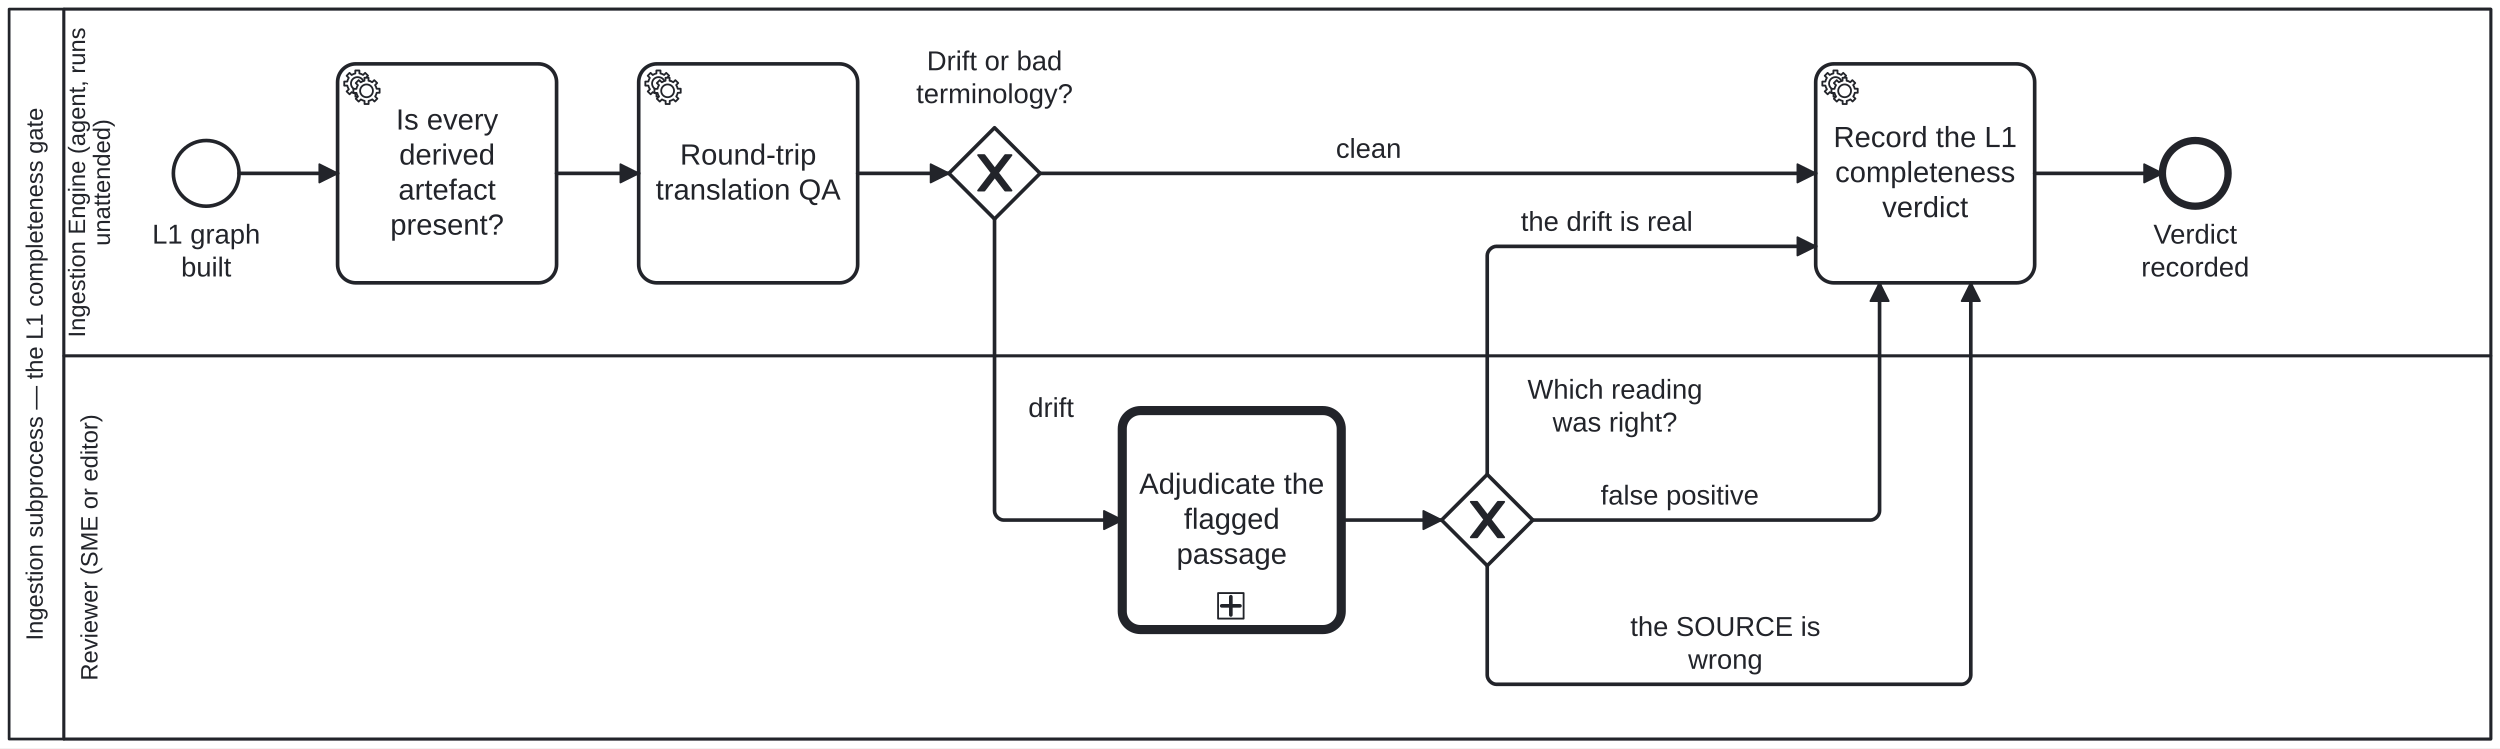
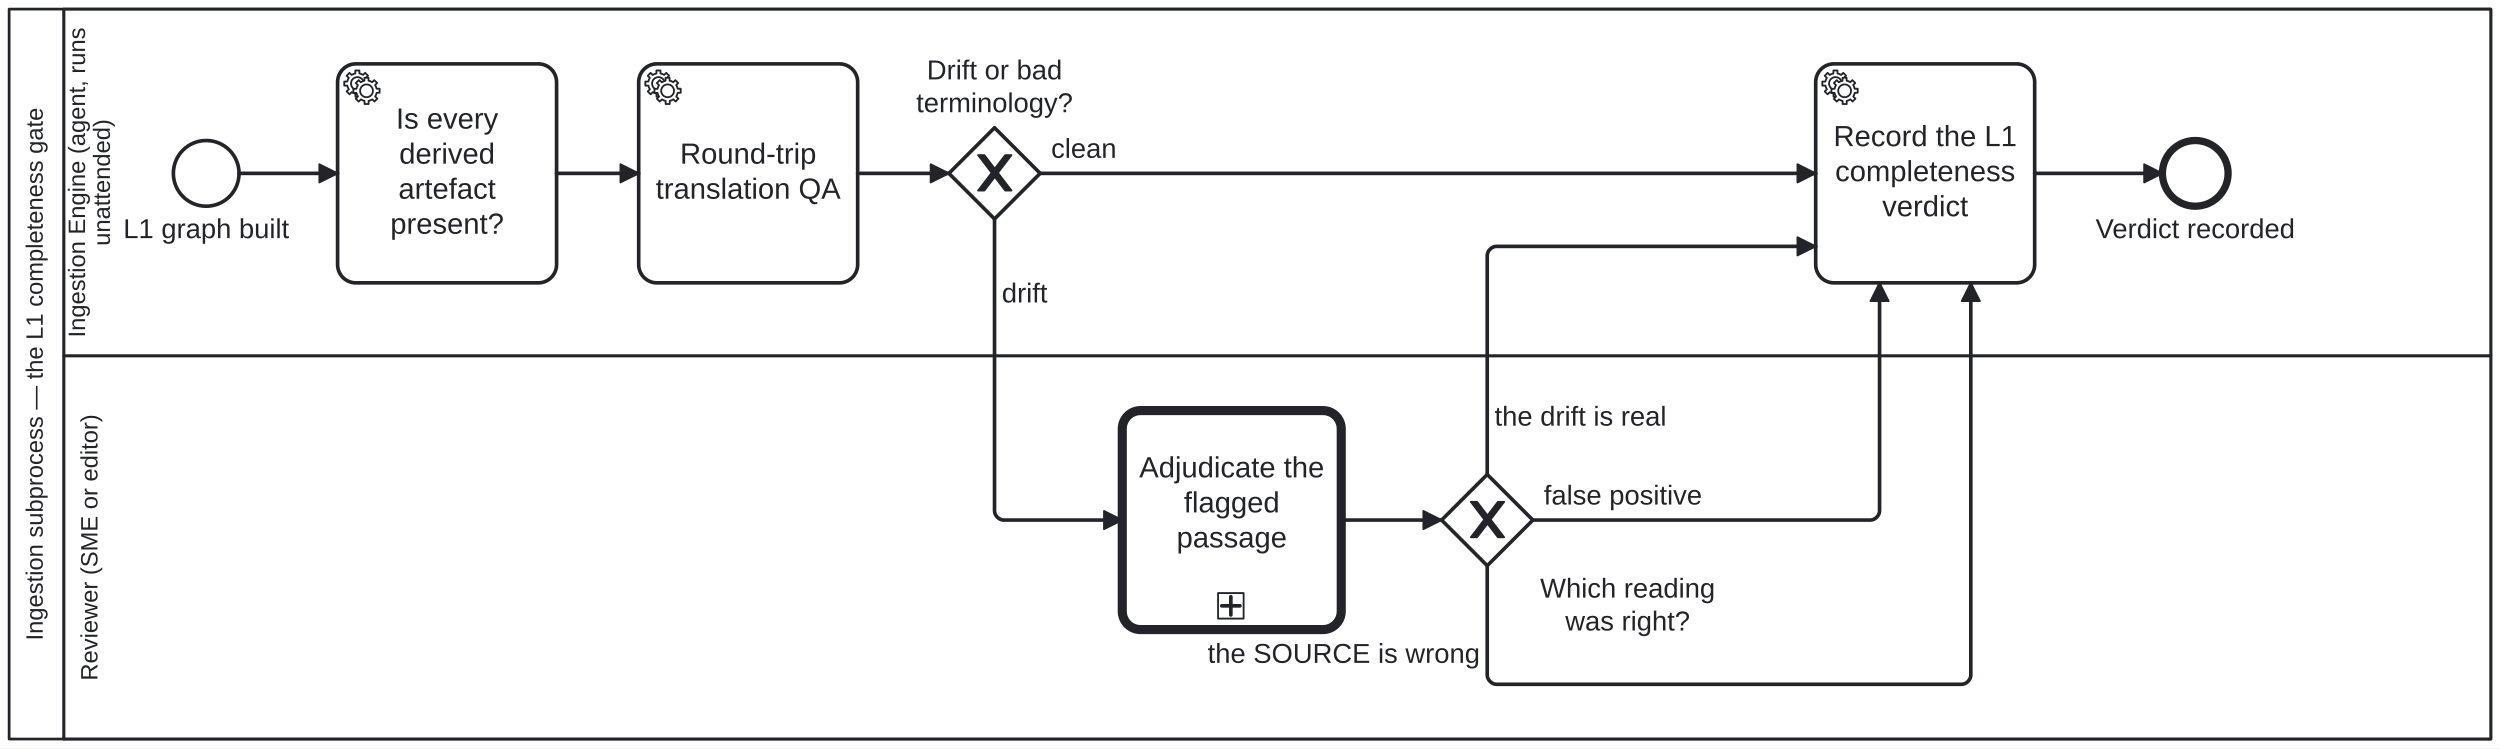
<svg xmlns="http://www.w3.org/2000/svg" width="100%" style="max-width:100%;height:auto" viewBox="155 75 1370 410" version="1.1">
  <rect x="155" y="75" width="1370" height="410" fill="#ffffff" />
  <g class="djs-group">
    <g class="djs-element djs-shape" data-element-id="Participant_L1Gate" style="display: block;" transform="matrix(1 0 0 1 160 80)">
      <g class="djs-visual">
        <rect x="0" y="0" width="1360" height="400" rx="0" ry="0" style="stroke-linecap: round; stroke-linejoin: round; stroke: rgb(34, 36, 42); stroke-width: 1.5px; fill: white; fill-opacity: 0.95;" />
        <path style="fill: none; stroke-linecap: round; stroke-linejoin: round; stroke: rgb(34, 36, 42); stroke-width: 1.5px;" d="M30,0L30,400" />
        <text lineHeight="1.05" class="djs-label" transform="matrix(-1.83697e-16 -1 1 -1.83697e-16 0 400)" style="font-family: Arial, sans-serif; font-size: 13px; font-weight: normal; fill: rgb(34, 36, 42);">
          <tspan x="54.023" y="18.413">Ingestion subprocess — the L1 completeness gate</tspan>
        </text>
      </g>
      <rect class="djs-hit djs-hit-all" x="0" y="0" width="1360" height="400" style="fill: none; stroke-opacity: 0; stroke: white; stroke-width: 15px;" />
    </g>
    <g class="djs-children">
      <g class="djs-group">
        <g class="djs-element djs-shape" data-element-id="Lane_1" style="display: block;" transform="matrix(1 0 0 1 190 270)">
          <g class="djs-visual">
            <rect x="0" y="0" width="1330" height="210" rx="0" ry="0" style="stroke-linecap: round; stroke-linejoin: round; stroke: rgb(34, 36, 42); stroke-width: 1.5px; fill: white; fill-opacity: 0.25;" />
            <text lineHeight="1.05" class="djs-label" transform="matrix(-1.83697e-16 -1 1 -1.83697e-16 0 210)" style="font-family: Arial, sans-serif; font-size: 13px; font-weight: normal; fill: rgb(34, 36, 42);">
              <tspan x="32.037" y="18.413">Reviewer (SME or editor)</tspan>
            </text>
          </g>
          <rect class="djs-hit djs-hit-all" x="0" y="0" width="1330" height="210" style="fill: none; stroke-opacity: 0; stroke: white; stroke-width: 15px;" />
        </g>
      </g>
      <g class="djs-group">
        <g class="djs-element djs-shape" data-element-id="Lane_0" style="display: block;" transform="matrix(1 0 0 1 190 80)">
          <g class="djs-visual">
            <rect x="0" y="0" width="1330" height="190" rx="0" ry="0" style="stroke-linecap: round; stroke-linejoin: round; stroke: rgb(34, 36, 42); stroke-width: 1.5px; fill: white; fill-opacity: 0.25;" />
            <text lineHeight="1.05" class="djs-label" transform="matrix(-1.83697e-16 -1 1 -1.83697e-16 0 190)" style="font-family: Arial, sans-serif; font-size: 13px; font-weight: normal; fill: rgb(34, 36, 42);">
-               <tspan x="10.081" y="11.588">Ingestion Engine (agent, runs </tspan>
+               <tspan x="10.081" y="11.588">Ingestion Engine (agent, runs</tspan>
              <tspan x="60.304" y="25.238">unattended)</tspan>
            </text>
          </g>
          <rect class="djs-hit djs-hit-all" x="0" y="0" width="1330" height="190" style="fill: none; stroke-opacity: 0; stroke: white; stroke-width: 15px;" />
        </g>
      </g>
      <g class="djs-group">
        <g class="djs-element djs-shape" data-element-id="StartEvent_KgBuilt" style="display: block;" transform="matrix(1 0 0 1 250 152)">
          <g class="djs-visual">
            <circle cx="18" cy="18" r="18" style="stroke-linecap: round; stroke-linejoin: round; stroke: rgb(34, 36, 42); stroke-width: 2px; fill: white; fill-opacity: 0.95;" />
          </g>
          <rect class="djs-hit djs-hit-all" x="0" y="0" width="36" height="36" style="fill: none; stroke-opacity: 0; stroke: white; stroke-width: 15px;" />
        </g>
      </g>
      <g class="djs-group">
-         <g class="djs-element djs-shape" data-element-id="StartEvent_KgBuilt_label" style="display: block;" transform="matrix(1 0 0 1 238 195)">
-           <g class="djs-visual">
-             <text lineHeight="1.2" class="djs-label" style="font-family: Arial, sans-serif; font-size: 15px; font-weight: normal; fill: rgb(34, 36, 42);">
-               <tspan x="0.392" y="13.5">L1 graph </tspan>
-               <tspan x="16.241" y="31.5">built</tspan>
-             </text>
-           </g>
-           <rect class="djs-hit djs-hit-all" x="0" y="0" width="60" height="36" style="fill: none; stroke-opacity: 0; stroke: white; stroke-width: 15px;" />
+         <g class="djs-element djs-shape" data-element-id="StartEvent_KgBuilt_label" style="display: block;" transform="matrix(1 0 0 1 202.5469 192)">
+           <g class="djs-visual">
+             <text lineHeight="1.2" class="djs-label" style="font-family: Arial, sans-serif; font-size: 15px; font-weight: normal; fill: rgb(34, 36, 42);">
+               <tspan x="20.003" y="13.5">L1 graph built</tspan>
+             </text>
+           </g>
+           <rect class="djs-hit djs-hit-all" x="0" y="0" width="130.906" height="18" style="fill: none; stroke-opacity: 0; stroke: white; stroke-width: 15px;" />
        </g>
      </g>
      <g class="djs-group">
        <g class="djs-element djs-shape" data-element-id="Task_CheckDerived" style="display: block;" transform="matrix(1 0 0 1 340 110)">
          <g class="djs-visual">
            <rect x="0" y="0" width="120" height="120" rx="10" ry="10" style="stroke-linecap: round; stroke-linejoin: round; stroke: rgb(34, 36, 42); stroke-width: 2px; fill: white; fill-opacity: 0.95;" />
-             <text lineHeight="1.2" class="djs-label" style="font-family: Arial, sans-serif; font-size: 16px; font-weight: normal; fill: rgb(34, 36, 42);">
-               <tspan x="31.992" y="36">Is every </tspan>
-               <tspan x="33.762" y="55.2">derived</tspan>
-               <tspan x="33.32" y="74.4">artefact </tspan>
-               <tspan x="28.867" y="93.6">present?</tspan>
+             <text lineHeight="1.2" class="djs-label" transform="translate(0 21.1)" style="font-family: Arial, sans-serif; font-size: 16px; font-weight: normal; fill: rgb(34, 36, 42);">
+               <tspan x="31.992" y="14.4">Is every</tspan>
+               <tspan x="33.762" y="33.6">derived</tspan>
+               <tspan x="33.32" y="52.8">artefact</tspan>
+               <tspan x="28.867" y="72">present?</tspan>
            </text>
            <circle cx="5" cy="5" r="5" transform="translate(6, 6)" style="stroke-linecap: round; stroke-linejoin: round; stroke: none; stroke-width: 2px; fill: white;" />
            <path d="m 12,18 v -1.713 c 0.352,-0.07 0.704,-0.178 1.048,-0.321 0.344,-0.145 0.666,-0.321 0.966,-0.521 l 1.194,1.18 1.567,-1.577 -1.195,-1.18 c 0.403,-0.614 0.683,-1.299 0.825,-2.018 l 1.622,-0.01 v -2.22 l -1.637,0.01 c -0.073,-0.352 -0.178,-0.7 -0.324,-1.044 -0.145,-0.344 -0.321,-0.664 -0.523,-0.962 l 1.131,-1.136 -1.583,-1.563 -1.13,1.136 c -0.614,-0.401 -1.303,-0.681 -2.023,-0.822 l 0.009,-1.619 h -2.241 l 0.004,1.631 c -0.354,0.074 -0.705,0.18 -1.05,0.324 -0.344,0.144 -0.665,0.321 -0.964,0.52 l -1.17,-1.158 -1.567,1.579 1.168,1.157 c -0.403,0.613 -0.683,1.298 -0.825,2.017 l -1.659,0.003 v 2.222 l 1.672,-0.006 c 0.073,0.351 0.18,0.702 0.324,1.045 0.145,0.344 0.321,0.664 0.523,0.961 l -1.199,1.197 1.584,1.56 1.196,-1.193 c 0.614,0.403 1.303,0.682 2.023,0.823 l 7.19e-4,1.699 h 2.227 z m 0.221,-3.996 c -1.789,0.75 -3.858,-0.093 -4.61,-1.874 -0.752,-1.783 0.091,-3.846 1.88,-4.596 1.788,-0.749 3.857,0.093 4.609,1.874 0.752,1.782 -0.091,3.846 -1.88,4.596 z" style="fill: white; stroke-linecap: round; stroke-linejoin: round; stroke: rgb(34, 36, 42); stroke-width: 1px;" />
            <circle cx="5" cy="5" r="5" transform="translate(11, 10)" style="stroke-linecap: round; stroke-linejoin: round; stroke: none; stroke-width: 2px; fill: white;" />
            <path d="m 17,22 v -1.713 c 0.352,-0.07 0.704,-0.178 1.048,-0.321 0.344,-0.145 0.666,-0.321 0.966,-0.521 l 1.194,1.18 1.567,-1.577 -1.195,-1.18 c 0.403,-0.614 0.683,-1.299 0.825,-2.018 l 1.622,-0.01 v -2.22 l -1.637,0.01 c -0.073,-0.352 -0.178,-0.7 -0.324,-1.044 -0.145,-0.344 -0.321,-0.664 -0.523,-0.962 l 1.131,-1.136 -1.583,-1.563 -1.13,1.136 c -0.614,-0.401 -1.303,-0.681 -2.023,-0.822 l 0.009,-1.619 h -2.241 l 0.004,1.631 c -0.354,0.074 -0.705,0.18 -1.05,0.324 -0.344,0.144 -0.665,0.321 -0.964,0.52 l -1.17,-1.158 -1.567,1.579 1.168,1.157 c -0.403,0.613 -0.683,1.298 -0.825,2.017 l -1.659,0.003 v 2.222 l 1.672,-0.006 c 0.073,0.351 0.18,0.702 0.324,1.045 0.145,0.344 0.321,0.664 0.523,0.961 l -1.199,1.197 1.584,1.56 1.196,-1.193 c 0.614,0.403 1.303,0.682 2.023,0.823 l 7.19e-4,1.699 h 2.227 z m 0.221,-3.996 c -1.789,0.75 -3.858,-0.093 -4.61,-1.874 -0.752,-1.783 0.091,-3.846 1.88,-4.596 1.788,-0.749 3.857,0.093 4.609,1.874 0.752,1.782 -0.091,3.846 -1.88,4.596 z" style="fill: white; stroke-linecap: round; stroke-linejoin: round; stroke: rgb(34, 36, 42); stroke-width: 1px;" />
          </g>
          <rect class="djs-hit djs-hit-all" x="0" y="0" width="120" height="120" style="fill: none; stroke-opacity: 0; stroke: white; stroke-width: 15px;" />
        </g>
      </g>
      <g class="djs-group">
        <g class="djs-element djs-shape" data-element-id="Task_RoundTrip" style="display: block;" transform="matrix(1 0 0 1 505 110)">
          <g class="djs-visual">
            <rect x="0" y="0" width="120" height="120" rx="10" ry="10" style="stroke-linecap: round; stroke-linejoin: round; stroke: rgb(34, 36, 42); stroke-width: 2px; fill: white; fill-opacity: 0.95;" />
-             <text lineHeight="1.2" class="djs-label" style="font-family: Arial, sans-serif; font-size: 16px; font-weight: normal; fill: rgb(34, 36, 42);">
-               <tspan x="22.648" y="55.2">Round-trip </tspan>
-               <tspan x="9.309" y="74.4">translation QA</tspan>
+             <text lineHeight="1.2" class="djs-label" transform="translate(0 40.3)" style="font-family: Arial, sans-serif; font-size: 16px; font-weight: normal; fill: rgb(34, 36, 42);">
+               <tspan x="22.648" y="14.4">Round-trip</tspan>
+               <tspan x="9.309" y="33.6">translation QA</tspan>
            </text>
            <circle cx="5" cy="5" r="5" transform="translate(6, 6)" style="stroke-linecap: round; stroke-linejoin: round; stroke: none; stroke-width: 2px; fill: white;" />
            <path d="m 12,18 v -1.713 c 0.352,-0.07 0.704,-0.178 1.048,-0.321 0.344,-0.145 0.666,-0.321 0.966,-0.521 l 1.194,1.18 1.567,-1.577 -1.195,-1.18 c 0.403,-0.614 0.683,-1.299 0.825,-2.018 l 1.622,-0.01 v -2.22 l -1.637,0.01 c -0.073,-0.352 -0.178,-0.7 -0.324,-1.044 -0.145,-0.344 -0.321,-0.664 -0.523,-0.962 l 1.131,-1.136 -1.583,-1.563 -1.13,1.136 c -0.614,-0.401 -1.303,-0.681 -2.023,-0.822 l 0.009,-1.619 h -2.241 l 0.004,1.631 c -0.354,0.074 -0.705,0.18 -1.05,0.324 -0.344,0.144 -0.665,0.321 -0.964,0.52 l -1.17,-1.158 -1.567,1.579 1.168,1.157 c -0.403,0.613 -0.683,1.298 -0.825,2.017 l -1.659,0.003 v 2.222 l 1.672,-0.006 c 0.073,0.351 0.18,0.702 0.324,1.045 0.145,0.344 0.321,0.664 0.523,0.961 l -1.199,1.197 1.584,1.56 1.196,-1.193 c 0.614,0.403 1.303,0.682 2.023,0.823 l 7.19e-4,1.699 h 2.227 z m 0.221,-3.996 c -1.789,0.75 -3.858,-0.093 -4.61,-1.874 -0.752,-1.783 0.091,-3.846 1.88,-4.596 1.788,-0.749 3.857,0.093 4.609,1.874 0.752,1.782 -0.091,3.846 -1.88,4.596 z" style="fill: white; stroke-linecap: round; stroke-linejoin: round; stroke: rgb(34, 36, 42); stroke-width: 1px;" />
            <circle cx="5" cy="5" r="5" transform="translate(11, 10)" style="stroke-linecap: round; stroke-linejoin: round; stroke: none; stroke-width: 2px; fill: white;" />
            <path d="m 17,22 v -1.713 c 0.352,-0.07 0.704,-0.178 1.048,-0.321 0.344,-0.145 0.666,-0.321 0.966,-0.521 l 1.194,1.18 1.567,-1.577 -1.195,-1.18 c 0.403,-0.614 0.683,-1.299 0.825,-2.018 l 1.622,-0.01 v -2.22 l -1.637,0.01 c -0.073,-0.352 -0.178,-0.7 -0.324,-1.044 -0.145,-0.344 -0.321,-0.664 -0.523,-0.962 l 1.131,-1.136 -1.583,-1.563 -1.13,1.136 c -0.614,-0.401 -1.303,-0.681 -2.023,-0.822 l 0.009,-1.619 h -2.241 l 0.004,1.631 c -0.354,0.074 -0.705,0.18 -1.05,0.324 -0.344,0.144 -0.665,0.321 -0.964,0.52 l -1.17,-1.158 -1.567,1.579 1.168,1.157 c -0.403,0.613 -0.683,1.298 -0.825,2.017 l -1.659,0.003 v 2.222 l 1.672,-0.006 c 0.073,0.351 0.18,0.702 0.324,1.045 0.145,0.344 0.321,0.664 0.523,0.961 l -1.199,1.197 1.584,1.56 1.196,-1.193 c 0.614,0.403 1.303,0.682 2.023,0.823 l 7.19e-4,1.699 h 2.227 z m 0.221,-3.996 c -1.789,0.75 -3.858,-0.093 -4.61,-1.874 -0.752,-1.783 0.091,-3.846 1.88,-4.596 1.788,-0.749 3.857,0.093 4.609,1.874 0.752,1.782 -0.091,3.846 -1.88,4.596 z" style="fill: white; stroke-linecap: round; stroke-linejoin: round; stroke: rgb(34, 36, 42); stroke-width: 1px;" />
          </g>
          <rect class="djs-hit djs-hit-all" x="0" y="0" width="120" height="120" style="fill: none; stroke-opacity: 0; stroke: white; stroke-width: 15px;" />
        </g>
      </g>
      <g class="djs-group">
        <g class="djs-element djs-shape" data-element-id="Gateway_Drift" style="display: block;" transform="matrix(1 0 0 1 675 145)">
          <g class="djs-visual">
            <polygon points="25,0 50,25 25,50 0,25" style="stroke-linecap: round; stroke-linejoin: round; stroke: rgb(34, 36, 42); stroke-width: 2px; fill: white; fill-opacity: 0.95;" />
            <path d="m 16,15 7.429,9.714 -7.429,9.714 3.429,0 5.714,-7.464 5.714,7.464 3.429,0 -7.429,-9.714 7.429,-9.714 -3.429,0 -5.714,7.464 -5.714,-7.464 -3.429,0 z" style="fill: rgb(34, 36, 42); stroke-linecap: round; stroke-linejoin: round; stroke: rgb(34, 36, 42); stroke-width: 1px;" />
          </g>
          <rect class="djs-hit djs-hit-all" x="0" y="0" width="50" height="50" style="fill: none; stroke-opacity: 0; stroke: white; stroke-width: 15px;" />
        </g>
      </g>
      <g class="djs-group">
-         <g class="djs-element djs-shape" data-element-id="Gateway_Drift_label" style="display: block;" transform="matrix(1 0 0 1 657 100)">
-           <g class="djs-visual">
-             <text lineHeight="1.2" class="djs-label" style="font-family: Arial, sans-serif; font-size: 15px; font-weight: normal; fill: rgb(34, 36, 42);">
-               <tspan x="5.903" y="13.5">Drift or bad</tspan>
-               <tspan x="0.062" y="31.5">terminology?</tspan>
-             </text>
-           </g>
-           <rect class="djs-hit djs-hit-all" x="0" y="0" width="86" height="36" style="fill: none; stroke-opacity: 0; stroke: white; stroke-width: 15px;" />
+         <g class="djs-element djs-shape" data-element-id="Gateway_Drift_label" style="display: block;" transform="matrix(1 0 0 1 637.0547 105)">
+           <g class="djs-visual">
+             <text lineHeight="1.2" class="djs-label" style="font-family: Arial, sans-serif; font-size: 15px; font-weight: normal; fill: rgb(34, 36, 42);">
+               <tspan x="25.848" y="13.5">Drift or bad</tspan>
+               <tspan x="20.007" y="31.5">terminology?</tspan>
+             </text>
+           </g>
+           <rect class="djs-hit djs-hit-all" x="0" y="0" width="125.891" height="36" style="fill: none; stroke-opacity: 0; stroke: white; stroke-width: 15px;" />
        </g>
      </g>
      <g class="djs-group">
        <g class="djs-element djs-shape" data-element-id="Task_FlagDrift" style="display: block;" transform="matrix(1 0 0 1 770 300)">
          <g class="djs-visual">
            <rect x="0" y="0" width="120" height="120" rx="10" ry="10" style="stroke-linecap: round; stroke-linejoin: round; stroke: rgb(34, 36, 42); stroke-width: 5px; fill: white; fill-opacity: 0.95;" />
-             <text lineHeight="1.2" class="djs-label" style="font-family: Arial, sans-serif; font-size: 16px; font-weight: normal; fill: rgb(34, 36, 42);">
-               <tspan x="9.297" y="45.6">Adjudicate the</tspan>
-               <tspan x="33.754" y="64.8">flagged </tspan>
-               <tspan x="29.754" y="84">passage</tspan>
+             <text lineHeight="1.2" class="djs-label" transform="translate(0 22.2)" style="font-family: Arial, sans-serif; font-size: 16px; font-weight: normal; fill: rgb(34, 36, 42);">
+               <tspan x="9.297" y="14.4">Adjudicate the</tspan>
+               <tspan x="33.754" y="33.6">flagged</tspan>
+               <tspan x="29.754" y="52.8">passage</tspan>
            </text>
            <rect x="0" y="0" width="14" height="14" rx="0" ry="0" style="stroke-linecap: round; stroke-linejoin: round; stroke: rgb(34, 36, 42); stroke-width: 1px; fill: white;" transform="matrix(1 0 0 1 52.5 100)" />
            <path data-marker="sub-process" d="m52.5,100 m 7,2 l 0,10 m -5,-5 l 10,0" style="fill: white; stroke-linecap: round; stroke-linejoin: round; stroke: rgb(34, 36, 42); stroke-width: 2px;" />
          </g>
          <rect class="djs-hit djs-hit-all" x="0" y="0" width="120" height="120" style="fill: none; stroke-opacity: 0; stroke: white; stroke-width: 15px;" />
        </g>
      </g>
      <g class="djs-group">
        <g class="djs-element djs-shape" data-element-id="GW_DriftOutcome" style="display: block;" transform="matrix(1 0 0 1 945 335)">
          <g class="djs-visual">
            <polygon points="25,0 50,25 25,50 0,25" style="stroke-linecap: round; stroke-linejoin: round; stroke: rgb(34, 36, 42); stroke-width: 2px; fill: white; fill-opacity: 0.95;" />
            <path d="m 16,15 7.429,9.714 -7.429,9.714 3.429,0 5.714,-7.464 5.714,7.464 3.429,0 -7.429,-9.714 7.429,-9.714 -3.429,0 -5.714,7.464 -5.714,-7.464 -3.429,0 z" style="fill: rgb(34, 36, 42); stroke-linecap: round; stroke-linejoin: round; stroke: rgb(34, 36, 42); stroke-width: 1px;" />
          </g>
          <rect class="djs-hit djs-hit-all" x="0" y="0" width="50" height="50" style="fill: none; stroke-opacity: 0; stroke: white; stroke-width: 15px;" />
        </g>
      </g>
      <g class="djs-group">
-         <g class="djs-element djs-shape" data-element-id="GW_DriftOutcome_label" style="display: block;" transform="matrix(1 0 0 1 992 280)">
-           <g class="djs-visual">
-             <text lineHeight="1.2" class="djs-label" style="font-family: Arial, sans-serif; font-size: 15px; font-weight: normal; fill: rgb(34, 36, 42);">
-               <tspan x="0.059" y="13.5">Which reading</tspan>
-               <tspan x="13.818" y="31.5">was right?</tspan>
-             </text>
-           </g>
-           <rect class="djs-hit djs-hit-all" x="0" y="0" width="96" height="36" style="fill: none; stroke-opacity: 0; stroke: white; stroke-width: 15px;" />
+         <g class="djs-element djs-shape" data-element-id="GW_DriftOutcome_label" style="display: block;" transform="matrix(1 0 0 1 979 389)">
+           <g class="djs-visual">
+             <text lineHeight="1.2" class="djs-label" style="font-family: Arial, sans-serif; font-size: 15px; font-weight: normal; fill: rgb(34, 36, 42);">
+               <tspan x="20.005" y="13.5">Which reading</tspan>
+               <tspan x="33.763" y="31.5">was right?</tspan>
+             </text>
+           </g>
+           <rect class="djs-hit djs-hit-all" x="0" y="0" width="135.891" height="36" style="fill: none; stroke-opacity: 0; stroke: white; stroke-width: 15px;" />
        </g>
      </g>
      <g class="djs-group">
        <g class="djs-element djs-shape" data-element-id="Task_Verdict" style="display: block;" transform="matrix(1 0 0 1 1150 110)">
          <g class="djs-visual">
            <rect x="0" y="0" width="120" height="120" rx="10" ry="10" style="stroke-linecap: round; stroke-linejoin: round; stroke: rgb(34, 36, 42); stroke-width: 2px; fill: white; fill-opacity: 0.95;" />
-             <text lineHeight="1.2" class="djs-label" style="font-family: Arial, sans-serif; font-size: 16px; font-weight: normal; fill: rgb(34, 36, 42);">
-               <tspan x="9.746" y="45.6">Record the L1</tspan>
-               <tspan x="10.641" y="64.8">completeness </tspan>
-               <tspan x="36.438" y="84">verdict</tspan>
+             <text lineHeight="1.2" class="djs-label" transform="translate(0 30.7)" style="font-family: Arial, sans-serif; font-size: 16px; font-weight: normal; fill: rgb(34, 36, 42);">
+               <tspan x="9.746" y="14.4">Record the L1</tspan>
+               <tspan x="10.641" y="33.6">completeness</tspan>
+               <tspan x="36.438" y="52.8">verdict</tspan>
            </text>
            <circle cx="5" cy="5" r="5" transform="translate(6, 6)" style="stroke-linecap: round; stroke-linejoin: round; stroke: none; stroke-width: 2px; fill: white;" />
            <path d="m 12,18 v -1.713 c 0.352,-0.07 0.704,-0.178 1.048,-0.321 0.344,-0.145 0.666,-0.321 0.966,-0.521 l 1.194,1.18 1.567,-1.577 -1.195,-1.18 c 0.403,-0.614 0.683,-1.299 0.825,-2.018 l 1.622,-0.01 v -2.22 l -1.637,0.01 c -0.073,-0.352 -0.178,-0.7 -0.324,-1.044 -0.145,-0.344 -0.321,-0.664 -0.523,-0.962 l 1.131,-1.136 -1.583,-1.563 -1.13,1.136 c -0.614,-0.401 -1.303,-0.681 -2.023,-0.822 l 0.009,-1.619 h -2.241 l 0.004,1.631 c -0.354,0.074 -0.705,0.18 -1.05,0.324 -0.344,0.144 -0.665,0.321 -0.964,0.52 l -1.17,-1.158 -1.567,1.579 1.168,1.157 c -0.403,0.613 -0.683,1.298 -0.825,2.017 l -1.659,0.003 v 2.222 l 1.672,-0.006 c 0.073,0.351 0.18,0.702 0.324,1.045 0.145,0.344 0.321,0.664 0.523,0.961 l -1.199,1.197 1.584,1.56 1.196,-1.193 c 0.614,0.403 1.303,0.682 2.023,0.823 l 7.19e-4,1.699 h 2.227 z m 0.221,-3.996 c -1.789,0.75 -3.858,-0.093 -4.61,-1.874 -0.752,-1.783 0.091,-3.846 1.88,-4.596 1.788,-0.749 3.857,0.093 4.609,1.874 0.752,1.782 -0.091,3.846 -1.88,4.596 z" style="fill: white; stroke-linecap: round; stroke-linejoin: round; stroke: rgb(34, 36, 42); stroke-width: 1px;" />
            <circle cx="5" cy="5" r="5" transform="translate(11, 10)" style="stroke-linecap: round; stroke-linejoin: round; stroke: none; stroke-width: 2px; fill: white;" />
            <path d="m 17,22 v -1.713 c 0.352,-0.07 0.704,-0.178 1.048,-0.321 0.344,-0.145 0.666,-0.321 0.966,-0.521 l 1.194,1.18 1.567,-1.577 -1.195,-1.18 c 0.403,-0.614 0.683,-1.299 0.825,-2.018 l 1.622,-0.01 v -2.22 l -1.637,0.01 c -0.073,-0.352 -0.178,-0.7 -0.324,-1.044 -0.145,-0.344 -0.321,-0.664 -0.523,-0.962 l 1.131,-1.136 -1.583,-1.563 -1.13,1.136 c -0.614,-0.401 -1.303,-0.681 -2.023,-0.822 l 0.009,-1.619 h -2.241 l 0.004,1.631 c -0.354,0.074 -0.705,0.18 -1.05,0.324 -0.344,0.144 -0.665,0.321 -0.964,0.52 l -1.17,-1.158 -1.567,1.579 1.168,1.157 c -0.403,0.613 -0.683,1.298 -0.825,2.017 l -1.659,0.003 v 2.222 l 1.672,-0.006 c 0.073,0.351 0.18,0.702 0.324,1.045 0.145,0.344 0.321,0.664 0.523,0.961 l -1.199,1.197 1.584,1.56 1.196,-1.193 c 0.614,0.403 1.303,0.682 2.023,0.823 l 7.19e-4,1.699 h 2.227 z m 0.221,-3.996 c -1.789,0.75 -3.858,-0.093 -4.61,-1.874 -0.752,-1.783 0.091,-3.846 1.88,-4.596 1.788,-0.749 3.857,0.093 4.609,1.874 0.752,1.782 -0.091,3.846 -1.88,4.596 z" style="fill: white; stroke-linecap: round; stroke-linejoin: round; stroke: rgb(34, 36, 42); stroke-width: 1px;" />
          </g>
          <rect class="djs-hit djs-hit-all" x="0" y="0" width="120" height="120" style="fill: none; stroke-opacity: 0; stroke: white; stroke-width: 15px;" />
        </g>
      </g>
      <g class="djs-group">
        <g class="djs-element djs-shape" data-element-id="EndEvent_Verdict" style="display: block;" transform="matrix(1 0 0 1 1340 152)">
          <g class="djs-visual">
            <circle cx="18" cy="18" r="18" style="stroke-linecap: round; stroke-linejoin: round; stroke: rgb(34, 36, 42); stroke-width: 4px; fill: white; fill-opacity: 0.95;" />
          </g>
          <rect class="djs-hit djs-hit-all" x="0" y="0" width="36" height="36" style="fill: none; stroke-opacity: 0; stroke: white; stroke-width: 15px;" />
        </g>
      </g>
      <g class="djs-group">
-         <g class="djs-element djs-shape" data-element-id="EndEvent_Verdict_label" style="display: block;" transform="matrix(1 0 0 1 1328 195)">
-           <g class="djs-visual">
-             <text lineHeight="1.2" class="djs-label" style="font-family: Arial, sans-serif; font-size: 15px; font-weight: normal; fill: rgb(34, 36, 42);">
-               <tspan x="7.072" y="13.5">Verdict </tspan>
-               <tspan x="0.399" y="31.5">recorded</tspan>
-             </text>
-           </g>
-           <rect class="djs-hit djs-hit-all" x="0" y="0" width="60" height="36" style="fill: none; stroke-opacity: 0; stroke: white; stroke-width: 15px;" />
+         <g class="djs-element djs-shape" data-element-id="EndEvent_Verdict_label" style="display: block;" transform="matrix(1 0 0 1 1283.383 192)">
+           <g class="djs-visual">
+             <text lineHeight="1.2" class="djs-label" style="font-family: Arial, sans-serif; font-size: 15px; font-weight: normal; fill: rgb(34, 36, 42);">
+               <tspan x="20.004" y="13.5">Verdict recorded</tspan>
+             </text>
+           </g>
+           <rect class="djs-hit djs-hit-all" x="0" y="0" width="149.234" height="18" style="fill: none; stroke-opacity: 0; stroke: white; stroke-width: 15px;" />
        </g>
      </g>
      <g class="djs-group">
        <g class="djs-element djs-connection" data-element-id="Flow_g1" style="display: block;">
          <g class="djs-visual">
            <defs>
              <marker id="bpmn-marker-1" viewBox="0 0 20 20" refX="11" refY="10" markerWidth="10" markerHeight="10" orient="auto">
                <path d="M 1 5 L 11 10 L 1 15 Z" style="stroke-linecap: round; stroke-linejoin: round; stroke: rgb(34, 36, 42); stroke-width: 1px; fill: rgb(34, 36, 42);" />
              </marker>
            </defs>
            <path data-corner-radius="5" style="fill: none; stroke-linecap: round; stroke-linejoin: round; stroke: rgb(34, 36, 42); stroke-width: 2px; marker-end: url('#bpmn-marker-1');" d="M286,170L340,170" />
          </g>
          <path d="M286,170L340,170" class="djs-hit djs-hit-stroke" style="fill: none; stroke-opacity: 0; stroke: white; stroke-width: 15px;" />
        </g>
      </g>
      <g class="djs-group">
        <g class="djs-element djs-connection" data-element-id="Flow_g2" style="display: block;">
          <g class="djs-visual">
            <defs>
              <marker id="bpmn-marker-2" viewBox="0 0 20 20" refX="11" refY="10" markerWidth="10" markerHeight="10" orient="auto">
                <path d="M 1 5 L 11 10 L 1 15 Z" style="stroke-linecap: round; stroke-linejoin: round; stroke: rgb(34, 36, 42); stroke-width: 1px; fill: rgb(34, 36, 42);" />
              </marker>
            </defs>
            <path data-corner-radius="5" style="fill: none; stroke-linecap: round; stroke-linejoin: round; stroke: rgb(34, 36, 42); stroke-width: 2px; marker-end: url('#bpmn-marker-2');" d="M460,170L505,170" />
          </g>
          <path d="M460,170L505,170" class="djs-hit djs-hit-stroke" style="fill: none; stroke-opacity: 0; stroke: white; stroke-width: 15px;" />
        </g>
      </g>
      <g class="djs-group">
        <g class="djs-element djs-connection" data-element-id="Flow_g3" style="display: block;">
          <g class="djs-visual">
            <defs>
              <marker id="bpmn-marker-3" viewBox="0 0 20 20" refX="11" refY="10" markerWidth="10" markerHeight="10" orient="auto">
                <path d="M 1 5 L 11 10 L 1 15 Z" style="stroke-linecap: round; stroke-linejoin: round; stroke: rgb(34, 36, 42); stroke-width: 1px; fill: rgb(34, 36, 42);" />
              </marker>
            </defs>
            <path data-corner-radius="5" style="fill: none; stroke-linecap: round; stroke-linejoin: round; stroke: rgb(34, 36, 42); stroke-width: 2px; marker-end: url('#bpmn-marker-3');" d="M625,170L675,170" />
          </g>
          <path d="M625,170L675,170" class="djs-hit djs-hit-stroke" style="fill: none; stroke-opacity: 0; stroke: white; stroke-width: 15px;" />
        </g>
      </g>
      <g class="djs-group">
        <g class="djs-element djs-connection" data-element-id="Flow_g4" style="display: block;">
          <g class="djs-visual">
            <defs>
              <marker id="bpmn-marker-4" viewBox="0 0 20 20" refX="11" refY="10" markerWidth="10" markerHeight="10" orient="auto">
                <path d="M 1 5 L 11 10 L 1 15 Z" style="stroke-linecap: round; stroke-linejoin: round; stroke: rgb(34, 36, 42); stroke-width: 1px; fill: rgb(34, 36, 42);" />
              </marker>
            </defs>
            <path data-corner-radius="5" style="fill: none; stroke-linecap: round; stroke-linejoin: round; stroke: rgb(34, 36, 42); stroke-width: 2px; marker-end: url('#bpmn-marker-4');" d="M700,195L700,355C700,357.5,702.5,360,705,360L770,360" />
          </g>
          <path d="M700,195L700,360L770,360" class="djs-hit djs-hit-stroke" style="fill: none; stroke-opacity: 0; stroke: white; stroke-width: 15px;" />
        </g>
      </g>
      <g class="djs-group">
-         <g class="djs-element djs-shape" data-element-id="Flow_g4_label" style="display: block;" transform="matrix(1 0 0 1 718 290)">
-           <g class="djs-visual">
-             <text lineHeight="1.2" class="djs-label" style="font-family: Arial, sans-serif; font-size: 15px; font-weight: normal; fill: rgb(34, 36, 42);">
-               <tspan x="0.498" y="13.5">drift</tspan>
-             </text>
-           </g>
-           <rect class="djs-hit djs-hit-all" x="0" y="0" width="26" height="18" style="fill: none; stroke-opacity: 0; stroke: white; stroke-width: 15px;" />
+         <g class="djs-element djs-shape" data-element-id="Flow_g4_label" style="display: block;" transform="matrix(1 0 0 1 684 227.25)">
+           <g class="djs-visual">
+             <text lineHeight="1.2" class="djs-label" style="font-family: Arial, sans-serif; font-size: 15px; font-weight: normal; fill: rgb(34, 36, 42);">
+               <tspan x="20.005" y="13.5">drift</tspan>
+             </text>
+           </g>
+           <rect class="djs-hit djs-hit-all" x="0" y="0" width="65.016" height="18" style="fill: none; stroke-opacity: 0; stroke: white; stroke-width: 15px;" />
        </g>
      </g>
      <g class="djs-group">
        <g class="djs-element djs-connection" data-element-id="Flow_g5" style="display: block;">
          <g class="djs-visual">
            <defs>
              <marker id="bpmn-marker-5" viewBox="0 0 20 20" refX="11" refY="10" markerWidth="10" markerHeight="10" orient="auto">
                <path d="M 1 5 L 11 10 L 1 15 Z" style="stroke-linecap: round; stroke-linejoin: round; stroke: rgb(34, 36, 42); stroke-width: 1px; fill: rgb(34, 36, 42);" />
              </marker>
            </defs>
            <path data-corner-radius="5" style="fill: none; stroke-linecap: round; stroke-linejoin: round; stroke: rgb(34, 36, 42); stroke-width: 2px; marker-end: url('#bpmn-marker-5');" d="M890,360L945,360" />
          </g>
          <path d="M890,360L945,360" class="djs-hit djs-hit-stroke" style="fill: none; stroke-opacity: 0; stroke: white; stroke-width: 15px;" />
        </g>
      </g>
      <g class="djs-group">
        <g class="djs-element djs-connection" data-element-id="Flow_DriftReal" style="display: block;">
          <g class="djs-visual">
            <defs>
              <marker id="bpmn-marker-6" viewBox="0 0 20 20" refX="11" refY="10" markerWidth="10" markerHeight="10" orient="auto">
                <path d="M 1 5 L 11 10 L 1 15 Z" style="stroke-linecap: round; stroke-linejoin: round; stroke: rgb(34, 36, 42); stroke-width: 1px; fill: rgb(34, 36, 42);" />
              </marker>
            </defs>
            <path data-corner-radius="5" style="fill: none; stroke-linecap: round; stroke-linejoin: round; stroke: rgb(34, 36, 42); stroke-width: 2px; marker-end: url('#bpmn-marker-6');" d="M970,335L970,215C970,212.5,972.5,210,975,210L1150,210" />
          </g>
          <path d="M970,335L970,210L1150,210" class="djs-hit djs-hit-stroke" style="fill: none; stroke-opacity: 0; stroke: white; stroke-width: 15px;" />
        </g>
      </g>
      <g class="djs-group">
-         <g class="djs-element djs-shape" data-element-id="Flow_DriftReal_label" style="display: block;" transform="matrix(1 0 0 1 988 188)">
-           <g class="djs-visual">
-             <text lineHeight="1.2" class="djs-label" style="font-family: Arial, sans-serif; font-size: 15px; font-weight: normal; fill: rgb(34, 36, 42);">
-               <tspan x="0.398" y="13.5">the drift is real</tspan>
-             </text>
-           </g>
-           <rect class="djs-hit djs-hit-all" x="0" y="0" width="95" height="18" style="fill: none; stroke-opacity: 0; stroke: white; stroke-width: 15px;" />
+         <g class="djs-element djs-shape" data-element-id="Flow_DriftReal_label" style="display: block;" transform="matrix(1 0 0 1 954 294.75)">
+           <g class="djs-visual">
+             <text lineHeight="1.2" class="djs-label" style="font-family: Arial, sans-serif; font-size: 15px; font-weight: normal; fill: rgb(34, 36, 42);">
+               <tspan x="20.007" y="13.5">the drift is real</tspan>
+             </text>
+           </g>
+           <rect class="djs-hit djs-hit-all" x="0" y="0" width="134.219" height="18" style="fill: none; stroke-opacity: 0; stroke: white; stroke-width: 15px;" />
        </g>
      </g>
      <g class="djs-group">
        <g class="djs-element djs-connection" data-element-id="Flow_DriftSpurious" style="display: block;">
          <g class="djs-visual">
            <defs>
              <marker id="bpmn-marker-7" viewBox="0 0 20 20" refX="11" refY="10" markerWidth="10" markerHeight="10" orient="auto">
                <path d="M 1 5 L 11 10 L 1 15 Z" style="stroke-linecap: round; stroke-linejoin: round; stroke: rgb(34, 36, 42); stroke-width: 1px; fill: rgb(34, 36, 42);" />
              </marker>
            </defs>
            <path data-corner-radius="5" style="fill: none; stroke-linecap: round; stroke-linejoin: round; stroke: rgb(34, 36, 42); stroke-width: 2px; marker-end: url('#bpmn-marker-7');" d="M995,360L1180,360C1182.5,360,1185,357.5,1185,355L1185,230" />
          </g>
          <path d="M995,360L1185,360L1185,230" class="djs-hit djs-hit-stroke" style="fill: none; stroke-opacity: 0; stroke: white; stroke-width: 15px;" />
        </g>
      </g>
      <g class="djs-group">
-         <g class="djs-element djs-shape" data-element-id="Flow_DriftSpurious_label" style="display: block;" transform="matrix(1 0 0 1 1032 338)">
-           <g class="djs-visual">
-             <text lineHeight="1.2" class="djs-label" style="font-family: Arial, sans-serif; font-size: 15px; font-weight: normal; fill: rgb(34, 36, 42);">
-               <tspan x="0.144" y="13.5">false positive</tspan>
-             </text>
-           </g>
-           <rect class="djs-hit djs-hit-all" x="0" y="0" width="87" height="18" style="fill: none; stroke-opacity: 0; stroke: white; stroke-width: 15px;" />
+         <g class="djs-element djs-shape" data-element-id="Flow_DriftSpurious_label" style="display: block;" transform="matrix(1 0 0 1 981 338)">
+           <g class="djs-visual">
+             <text lineHeight="1.2" class="djs-label" style="font-family: Arial, sans-serif; font-size: 15px; font-weight: normal; fill: rgb(34, 36, 42);">
+               <tspan x="20.004" y="13.5">false positive</tspan>
+             </text>
+           </g>
+           <rect class="djs-hit djs-hit-all" x="0" y="0" width="126.719" height="18" style="fill: none; stroke-opacity: 0; stroke: white; stroke-width: 15px;" />
        </g>
      </g>
      <g class="djs-group">
        <g class="djs-element djs-connection" data-element-id="Flow_SourceWrong" style="display: block;">
          <g class="djs-visual">
            <defs>
              <marker id="bpmn-marker-8" viewBox="0 0 20 20" refX="11" refY="10" markerWidth="10" markerHeight="10" orient="auto">
                <path d="M 1 5 L 11 10 L 1 15 Z" style="stroke-linecap: round; stroke-linejoin: round; stroke: rgb(34, 36, 42); stroke-width: 1px; fill: rgb(34, 36, 42);" />
              </marker>
            </defs>
            <path data-corner-radius="5" style="fill: none; stroke-linecap: round; stroke-linejoin: round; stroke: rgb(34, 36, 42); stroke-width: 2px; marker-end: url('#bpmn-marker-8');" d="M970,385L970,445C970,447.5,972.5,450,975,450L1230,450C1232.5,450,1235,447.5,1235,445L1235,230" />
          </g>
          <path d="M970,385L970,450L1235,450L1235,230" class="djs-hit djs-hit-stroke" style="fill: none; stroke-opacity: 0; stroke: white; stroke-width: 15px;" />
        </g>
      </g>
      <g class="djs-group">
-         <g class="djs-element djs-shape" data-element-id="Flow_SourceWrong_label" style="display: block;" transform="matrix(1 0 0 1 1048 410)">
-           <g class="djs-visual">
-             <text lineHeight="1.2" class="djs-label" style="font-family: Arial, sans-serif; font-size: 15px; font-weight: normal; fill: rgb(34, 36, 42);">
-               <tspan x="0.403" y="13.5">the SOURCE is</tspan>
-               <tspan x="32.073" y="31.5">wrong</tspan>
-             </text>
-           </g>
-           <rect class="djs-hit djs-hit-all" x="0" y="0" width="105" height="36" style="fill: none; stroke-opacity: 0; stroke: white; stroke-width: 15px;" />
+         <g class="djs-element djs-shape" data-element-id="Flow_SourceWrong_label" style="display: block;" transform="matrix(1 0 0 1 796.7812 424.75)">
+           <g class="djs-visual">
+             <text lineHeight="1.2" class="djs-label" style="font-family: Arial, sans-serif; font-size: 15px; font-weight: normal; fill: rgb(34, 36, 42);">
+               <tspan x="20.001" y="13.5">the SOURCE is wrong</tspan>
+             </text>
+           </g>
+           <rect class="djs-hit djs-hit-all" x="0" y="0" width="189.219" height="18" style="fill: none; stroke-opacity: 0; stroke: white; stroke-width: 15px;" />
        </g>
      </g>
      <g class="djs-group">
        <g class="djs-element djs-connection" data-element-id="Flow_g6" style="display: block;">
          <g class="djs-visual">
            <defs>
              <marker id="bpmn-marker-9" viewBox="0 0 20 20" refX="11" refY="10" markerWidth="10" markerHeight="10" orient="auto">
                <path d="M 1 5 L 11 10 L 1 15 Z" style="stroke-linecap: round; stroke-linejoin: round; stroke: rgb(34, 36, 42); stroke-width: 1px; fill: rgb(34, 36, 42);" />
              </marker>
            </defs>
            <path data-corner-radius="5" style="fill: none; stroke-linecap: round; stroke-linejoin: round; stroke: rgb(34, 36, 42); stroke-width: 2px; marker-end: url('#bpmn-marker-9');" d="M725,170L1150,170" />
          </g>
          <path d="M725,170L1150,170" class="djs-hit djs-hit-stroke" style="fill: none; stroke-opacity: 0; stroke: white; stroke-width: 15px;" />
        </g>
      </g>
      <g class="djs-group">
-         <g class="djs-element djs-shape" data-element-id="Flow_g6_label" style="display: block;" transform="matrix(1 0 0 1 887 148)">
-           <g class="djs-visual">
-             <text lineHeight="1.2" class="djs-label" style="font-family: Arial, sans-serif; font-size: 15px; font-weight: normal; fill: rgb(34, 36, 42);">
-               <tspan x="0.07" y="13.5">clean</tspan>
-             </text>
-           </g>
-           <rect class="djs-hit djs-hit-all" x="0" y="0" width="36" height="18" style="fill: none; stroke-opacity: 0; stroke: white; stroke-width: 15px;" />
+         <g class="djs-element djs-shape" data-element-id="Flow_g6_label" style="display: block;" transform="matrix(1 0 0 1 711 148)">
+           <g class="djs-visual">
+             <text lineHeight="1.2" class="djs-label" style="font-family: Arial, sans-serif; font-size: 15px; font-weight: normal; fill: rgb(34, 36, 42);">
+               <tspan x="20" y="13.5">clean</tspan>
+             </text>
+           </g>
+           <rect class="djs-hit djs-hit-all" x="0" y="0" width="75.859" height="18" style="fill: none; stroke-opacity: 0; stroke: white; stroke-width: 15px;" />
        </g>
      </g>
      <g class="djs-group">
        <g class="djs-element djs-connection" data-element-id="Flow_g7" style="display: block;">
          <g class="djs-visual">
            <defs>
              <marker id="bpmn-marker-10" viewBox="0 0 20 20" refX="11" refY="10" markerWidth="10" markerHeight="10" orient="auto">
                <path d="M 1 5 L 11 10 L 1 15 Z" style="stroke-linecap: round; stroke-linejoin: round; stroke: rgb(34, 36, 42); stroke-width: 1px; fill: rgb(34, 36, 42);" />
              </marker>
            </defs>
            <path data-corner-radius="5" style="fill: none; stroke-linecap: round; stroke-linejoin: round; stroke: rgb(34, 36, 42); stroke-width: 2px; marker-end: url('#bpmn-marker-10');" d="M1270,170L1340,170" />
          </g>
          <path d="M1270,170L1340,170" class="djs-hit djs-hit-stroke" style="fill: none; stroke-opacity: 0; stroke: white; stroke-width: 15px;" />
        </g>
      </g>
    </g>
  </g>
</svg>
